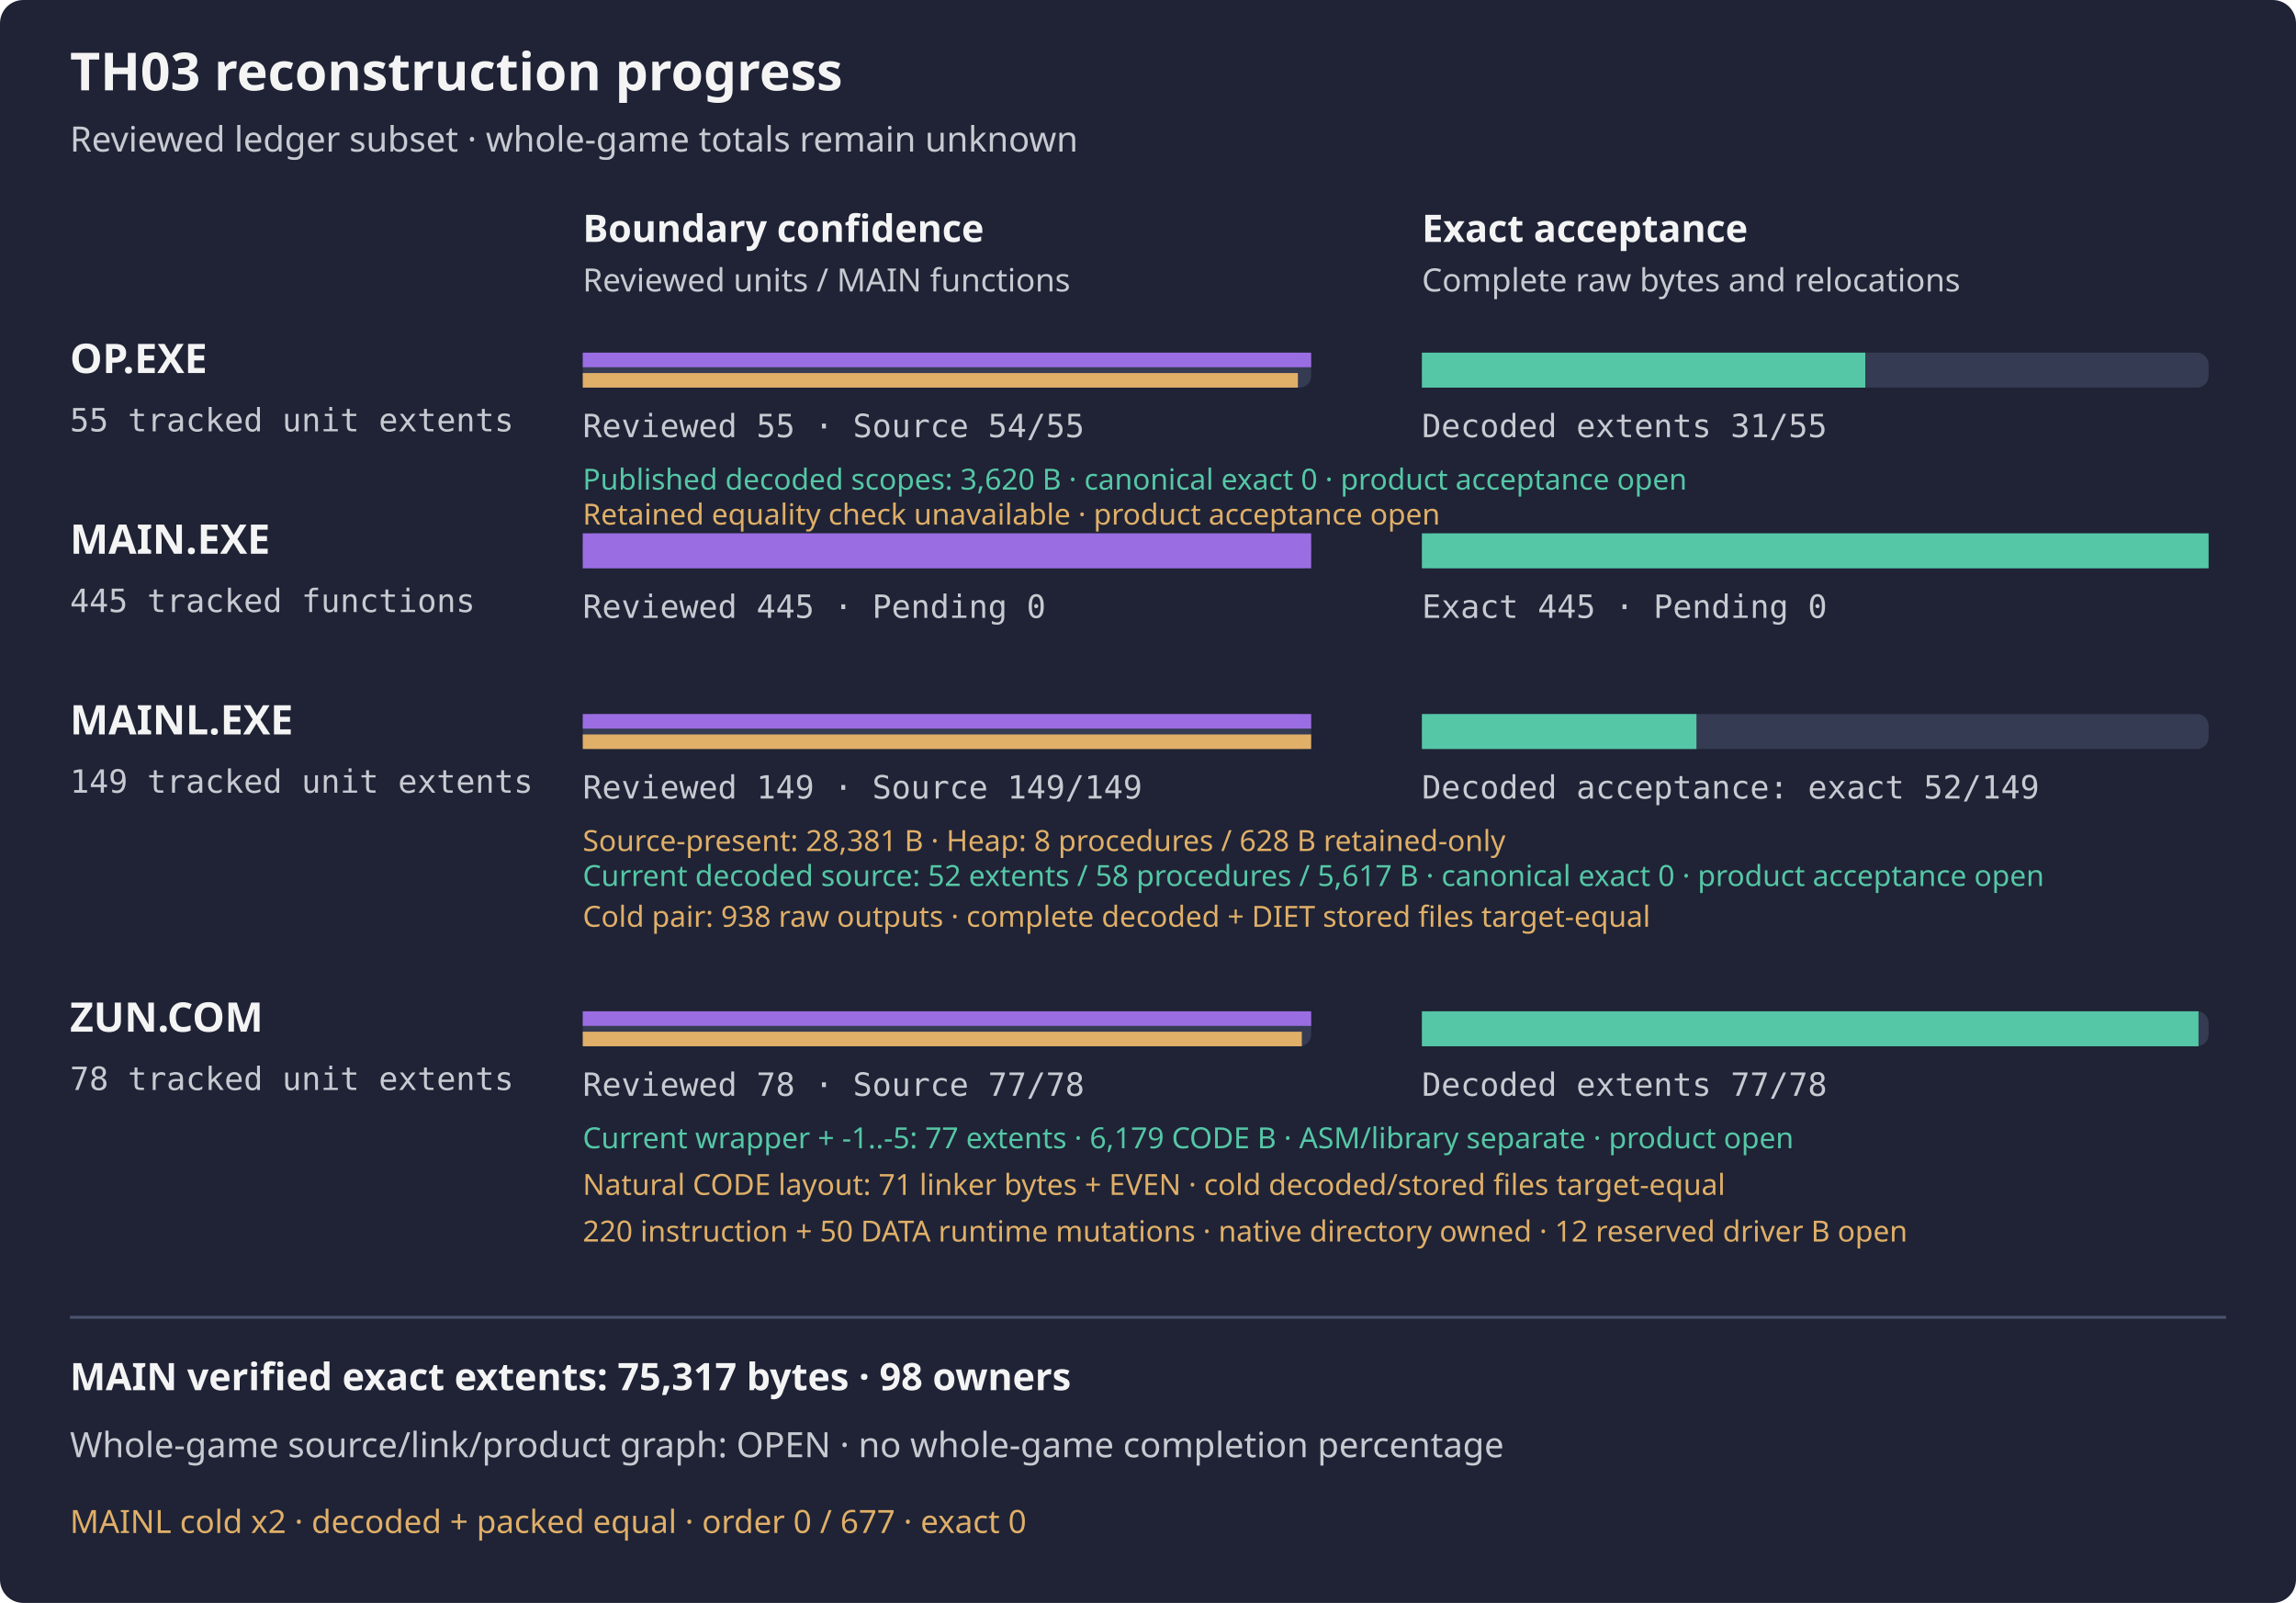
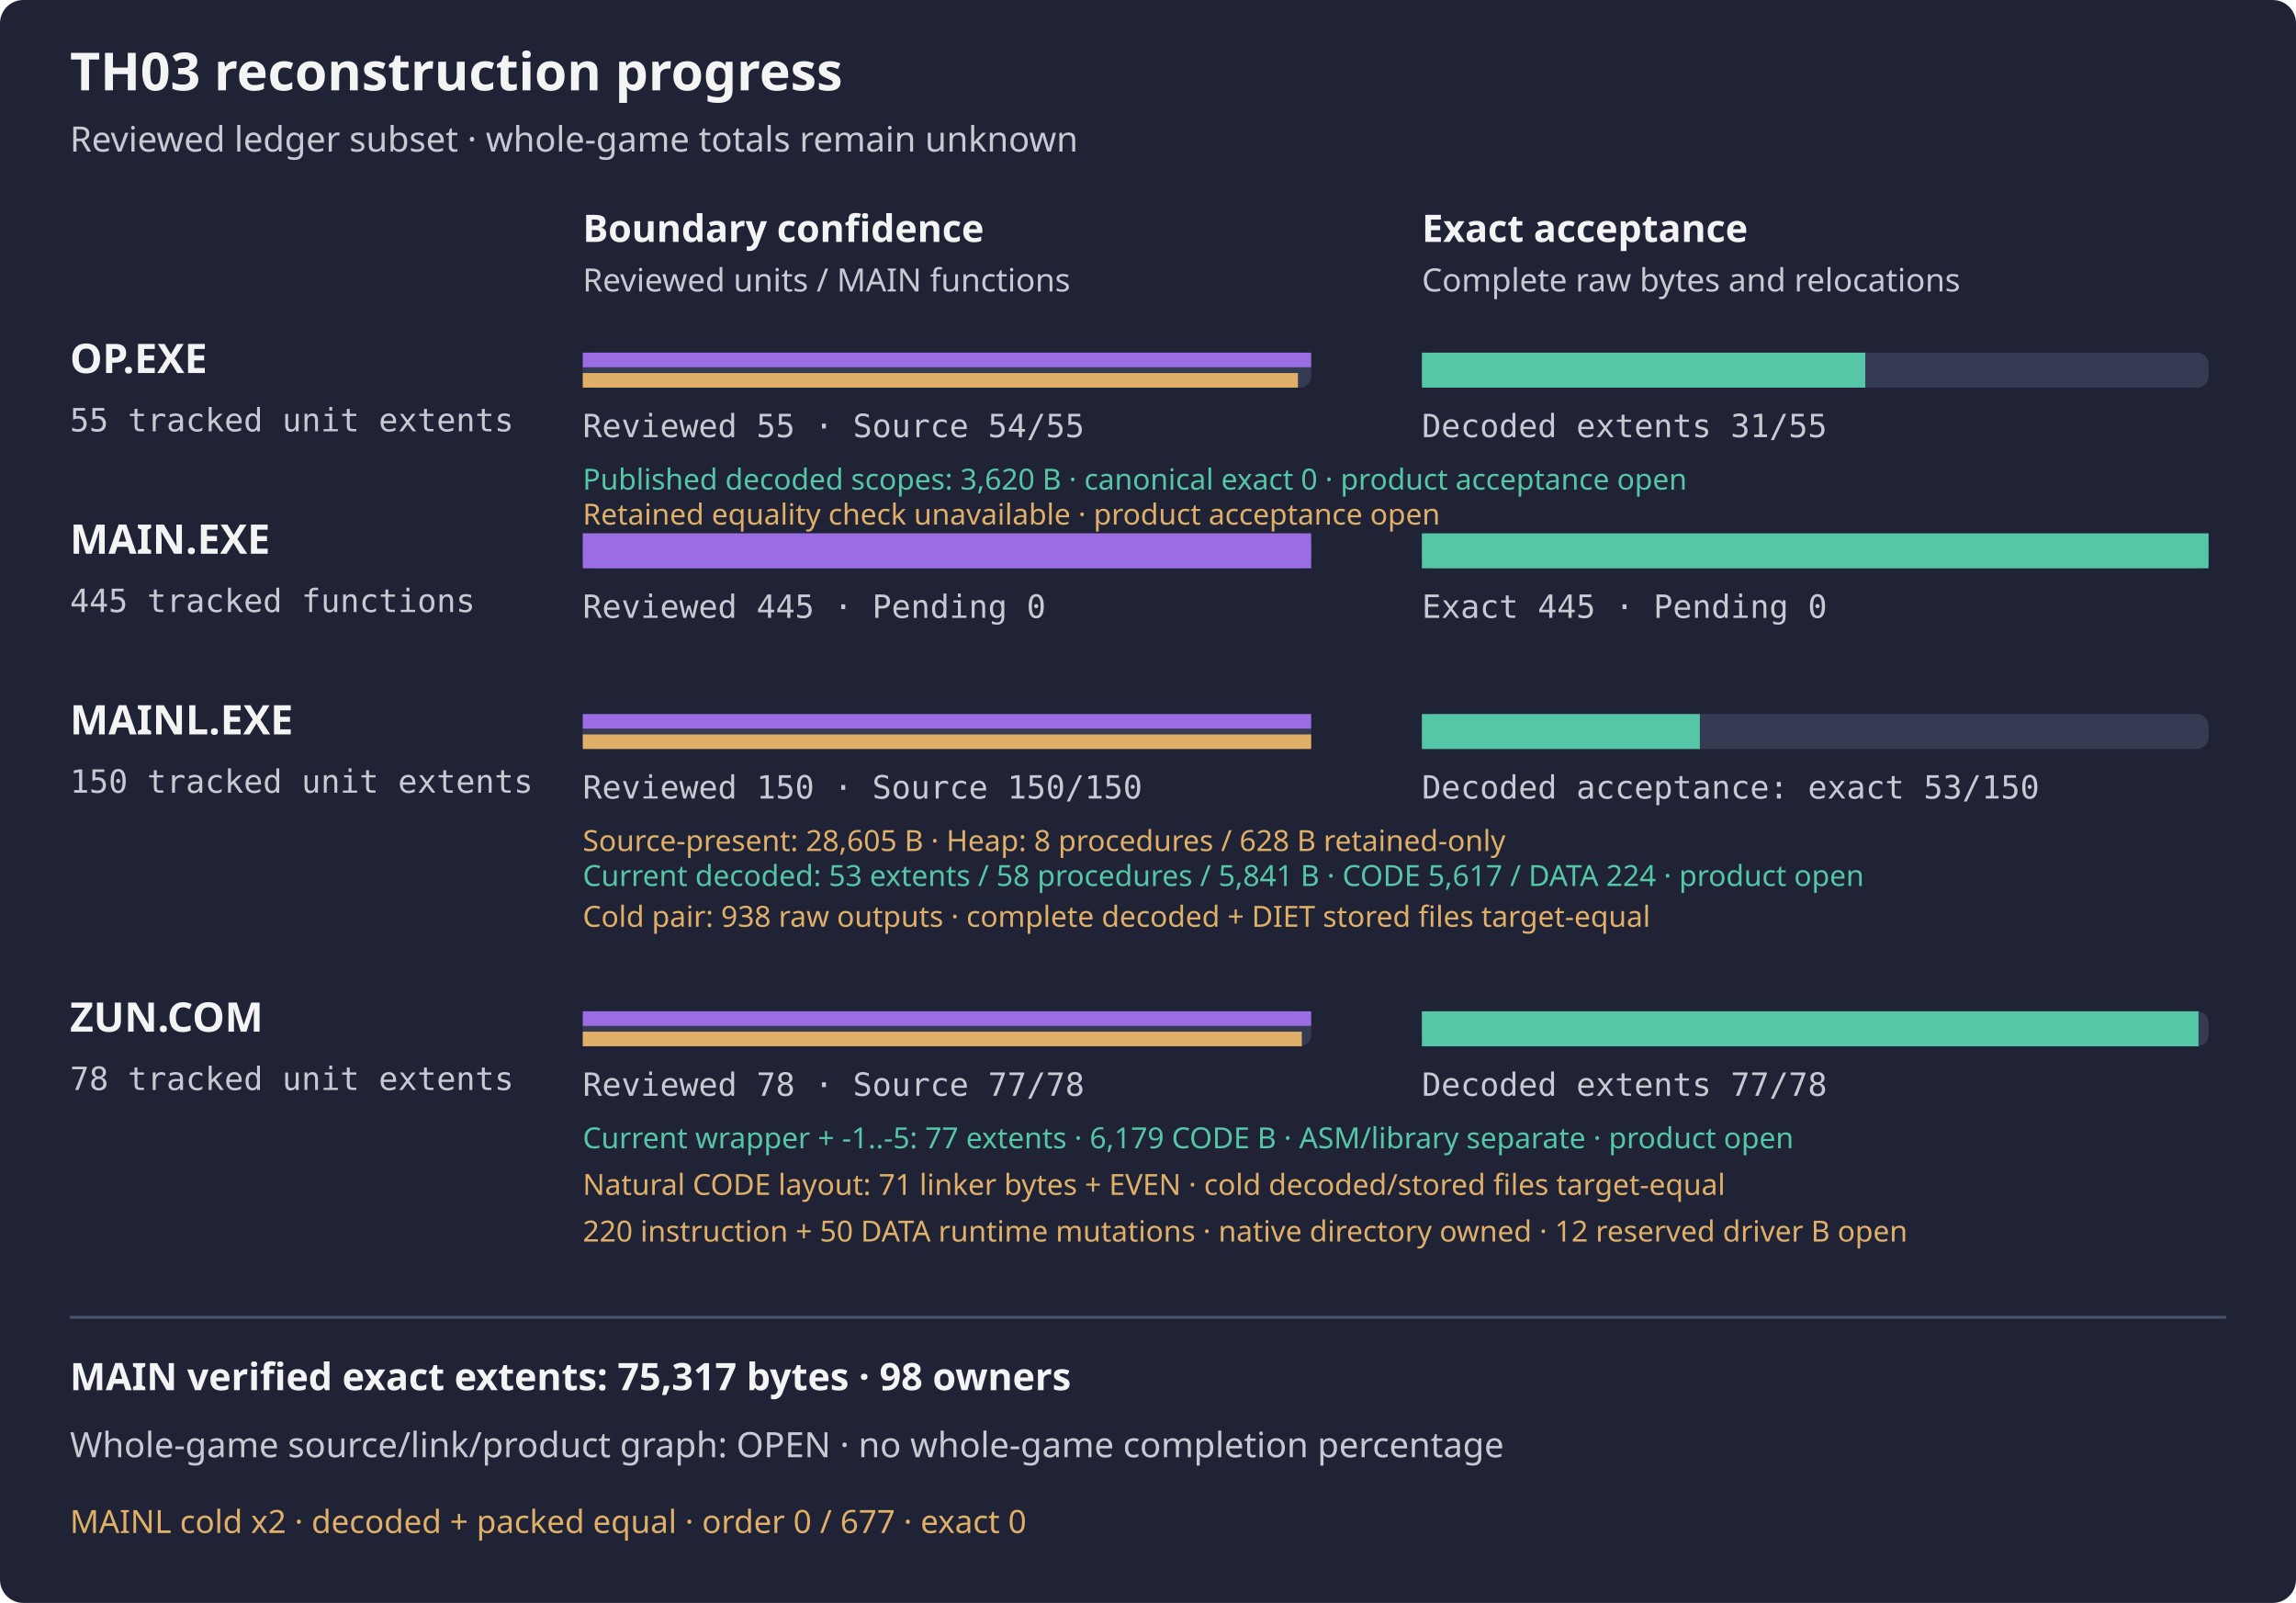
<svg xmlns="http://www.w3.org/2000/svg" width="788" height="550" viewBox="0 0 788 550" role="img" aria-label="TH03 reviewed subset reconstruction progress">
  <rect width="788" height="550" rx="8" fill="#1f2335" />
  <text x="24" y="31" fill="#f4f4f5" font-family="sans-serif" font-size="18" font-weight="600">TH03 reconstruction progress</text>
  <text x="24" y="52" fill="#c8cad2" font-family="sans-serif" font-size="12">Reviewed ledger subset · whole-game totals remain unknown</text>
  <text x="200" y="83" fill="#f4f4f5" font-family="sans-serif" font-size="13" font-weight="600">Boundary confidence</text>
  <text x="488" y="83" fill="#f4f4f5" font-family="sans-serif" font-size="13" font-weight="600">Exact acceptance</text>
  <text x="200" y="100" fill="#c8cad2" font-family="sans-serif" font-size="11">Reviewed units / MAIN functions</text>
  <text x="488" y="100" fill="#c8cad2" font-family="sans-serif" font-size="11">Complete raw bytes and relocations</text>
  <g aria-label="OP.EXE bars count tracked unit extents, not functions; source-present is not exact">
    <text x="24" y="128" fill="#f4f4f5" font-family="sans-serif" font-size="14" font-weight="600">OP.EXE</text>
    <text x="24" y="148" fill="#c8cad2" font-family="monospace" font-size="11">55 tracked unit extents</text>
    <rect x="200" y="121" width="250" height="12" rx="4" fill="#353b52" />
    <rect x="488" y="121" width="270" height="12" rx="4" fill="#353b52" />
    <rect x="200" y="121" width="250.00" height="5" fill="#9b6de3" />
    <rect x="200" y="128" width="245.45" height="5" fill="#e0af68" />
    <rect x="488" y="121" width="152.18" height="12" fill="#55c7a6" />
    <text x="200" y="150" fill="#c8cad2" font-family="monospace" font-size="11">Reviewed 55 · Source 54/55</text>
    <text x="488" y="150" fill="#c8cad2" font-family="monospace" font-size="11">Decoded extents 31/55</text>
  </g>
  <text x="200" y="168" fill="#55c7a6" font-family="sans-serif" font-size="10">Published decoded scopes: 3,620 B · canonical exact 0 · product acceptance open</text>
  <text x="200" y="180" fill="#e0af68" font-family="sans-serif" font-size="10">Retained equality check unavailable · product acceptance open</text>
  <text x="24" y="190" fill="#f4f4f5" font-family="sans-serif" font-size="14" font-weight="600">MAIN.EXE</text>
  <text x="24" y="210" fill="#c8cad2" font-family="monospace" font-size="11">445 tracked functions</text>
  <rect x="200" y="183" width="250" height="12" rx="4" fill="#353b52" />
  <rect x="488" y="183" width="270" height="12" rx="4" fill="#353b52" />
  <rect x="200" y="183" width="250.00" height="12" fill="#9b6de3" />
  <rect x="488" y="183" width="270.00" height="12" fill="#55c7a6" />
  <text x="200" y="212" fill="#c8cad2" font-family="monospace" font-size="11">Reviewed 445 · Pending 0</text>
  <text x="488" y="212" fill="#c8cad2" font-family="monospace" font-size="11">Exact 445 · Pending 0</text>
  <g aria-label="MAINL bars count tracked unit extents, not functions; source-present is not exact">
    <text x="24" y="252" fill="#f4f4f5" font-family="sans-serif" font-size="14" font-weight="600">MAINL.EXE</text>
-     <text x="24" y="272" fill="#c8cad2" font-family="monospace" font-size="11">149 tracked unit extents</text>
+     <text x="24" y="272" fill="#c8cad2" font-family="monospace" font-size="11">150 tracked unit extents</text>
    <rect x="200" y="245" width="250" height="12" rx="4" fill="#353b52" />
    <rect x="488" y="245" width="270" height="12" rx="4" fill="#353b52" />
    <rect x="200" y="245" width="250.00" height="5" fill="#9b6de3" />
    <rect x="200" y="252" width="250.00" height="5" fill="#e0af68" />
-     <rect x="488" y="245" width="94.23" height="12" fill="#55c7a6" />
-     <text x="200" y="274" fill="#c8cad2" font-family="monospace" font-size="11">Reviewed 149 · Source 149/149</text>
-     <text x="488" y="274" fill="#c8cad2" font-family="monospace" font-size="11">Decoded acceptance: exact 52/149</text>
-     <text x="200" y="292" fill="#e0af68" font-family="sans-serif" font-size="10">Source-present: 28,381 B · Heap: 8 procedures / 628 B retained-only</text>
+     <rect x="488" y="245" width="95.40" height="12" fill="#55c7a6" />
+     <text x="200" y="274" fill="#c8cad2" font-family="monospace" font-size="11">Reviewed 150 · Source 150/150</text>
+     <text x="488" y="274" fill="#c8cad2" font-family="monospace" font-size="11">Decoded acceptance: exact 53/150</text>
+     <text x="200" y="292" fill="#e0af68" font-family="sans-serif" font-size="10">Source-present: 28,605 B · Heap: 8 procedures / 628 B retained-only</text>
  </g>
-   <text x="200" y="304" fill="#55c7a6" font-family="sans-serif" font-size="10">Current decoded source: 52 extents / 58 procedures / 5,617 B · canonical exact 0 · product acceptance open</text>
+   <text x="200" y="304" fill="#55c7a6" font-family="sans-serif" font-size="10">Current decoded: 53 extents / 58 procedures / 5,841 B · CODE 5,617 / DATA 224 · product open</text>
  <text x="200" y="318" fill="#e0af68" font-family="sans-serif" font-size="10">Cold pair: 938 raw outputs · complete decoded + DIET stored files target-equal</text>
  <g aria-label="ZUN.COM bars count tracked unit extents, not functions; source-present is not exact">
    <text x="24" y="354" fill="#f4f4f5" font-family="sans-serif" font-size="14" font-weight="600">ZUN.COM</text>
    <text x="24" y="374" fill="#c8cad2" font-family="monospace" font-size="11">78 tracked unit extents</text>
    <rect x="200" y="347" width="250" height="12" rx="4" fill="#353b52" />
    <rect x="488" y="347" width="270" height="12" rx="4" fill="#353b52" />
    <rect x="200" y="347" width="250.00" height="5" fill="#9b6de3" />
    <rect x="200" y="354" width="246.79" height="5" fill="#e0af68" />
    <rect x="488" y="347" width="266.54" height="12" fill="#55c7a6" />
    <text x="200" y="376" fill="#c8cad2" font-family="monospace" font-size="11">Reviewed 78 · Source 77/78</text>
    <text x="488" y="376" fill="#c8cad2" font-family="monospace" font-size="11">Decoded extents 77/78</text>
  </g>
  <text x="200" y="394" fill="#55c7a6" font-family="sans-serif" font-size="10">Current wrapper + -1..-5: 77 extents · 6,179 CODE B · ASM/library separate · product open</text>
  <text x="200" y="410" fill="#e0af68" font-family="sans-serif" font-size="10">Natural CODE layout: 71 linker bytes + EVEN · cold decoded/stored files target-equal</text>
  <text x="200" y="426" fill="#e0af68" font-family="sans-serif" font-size="10">220 instruction + 50 DATA runtime mutations · native directory owned · 12 reserved driver B open</text>
  <path d="M24 452 H764" stroke="#4b526d" />
  <text x="24" y="477" fill="#f4f4f5" font-family="sans-serif" font-size="13" font-weight="600">MAIN verified exact extents: 75,317 bytes · 98 owners</text>
  <text x="24" y="500" fill="#c8cad2" font-family="sans-serif" font-size="12">Whole-game source/link/product graph: OPEN · no whole-game completion percentage</text>
  <text x="24" y="526" fill="#e0af68" font-family="sans-serif" font-size="11">MAINL cold x2 · decoded + packed equal · order 0 / 677 · exact 0</text>
</svg>
